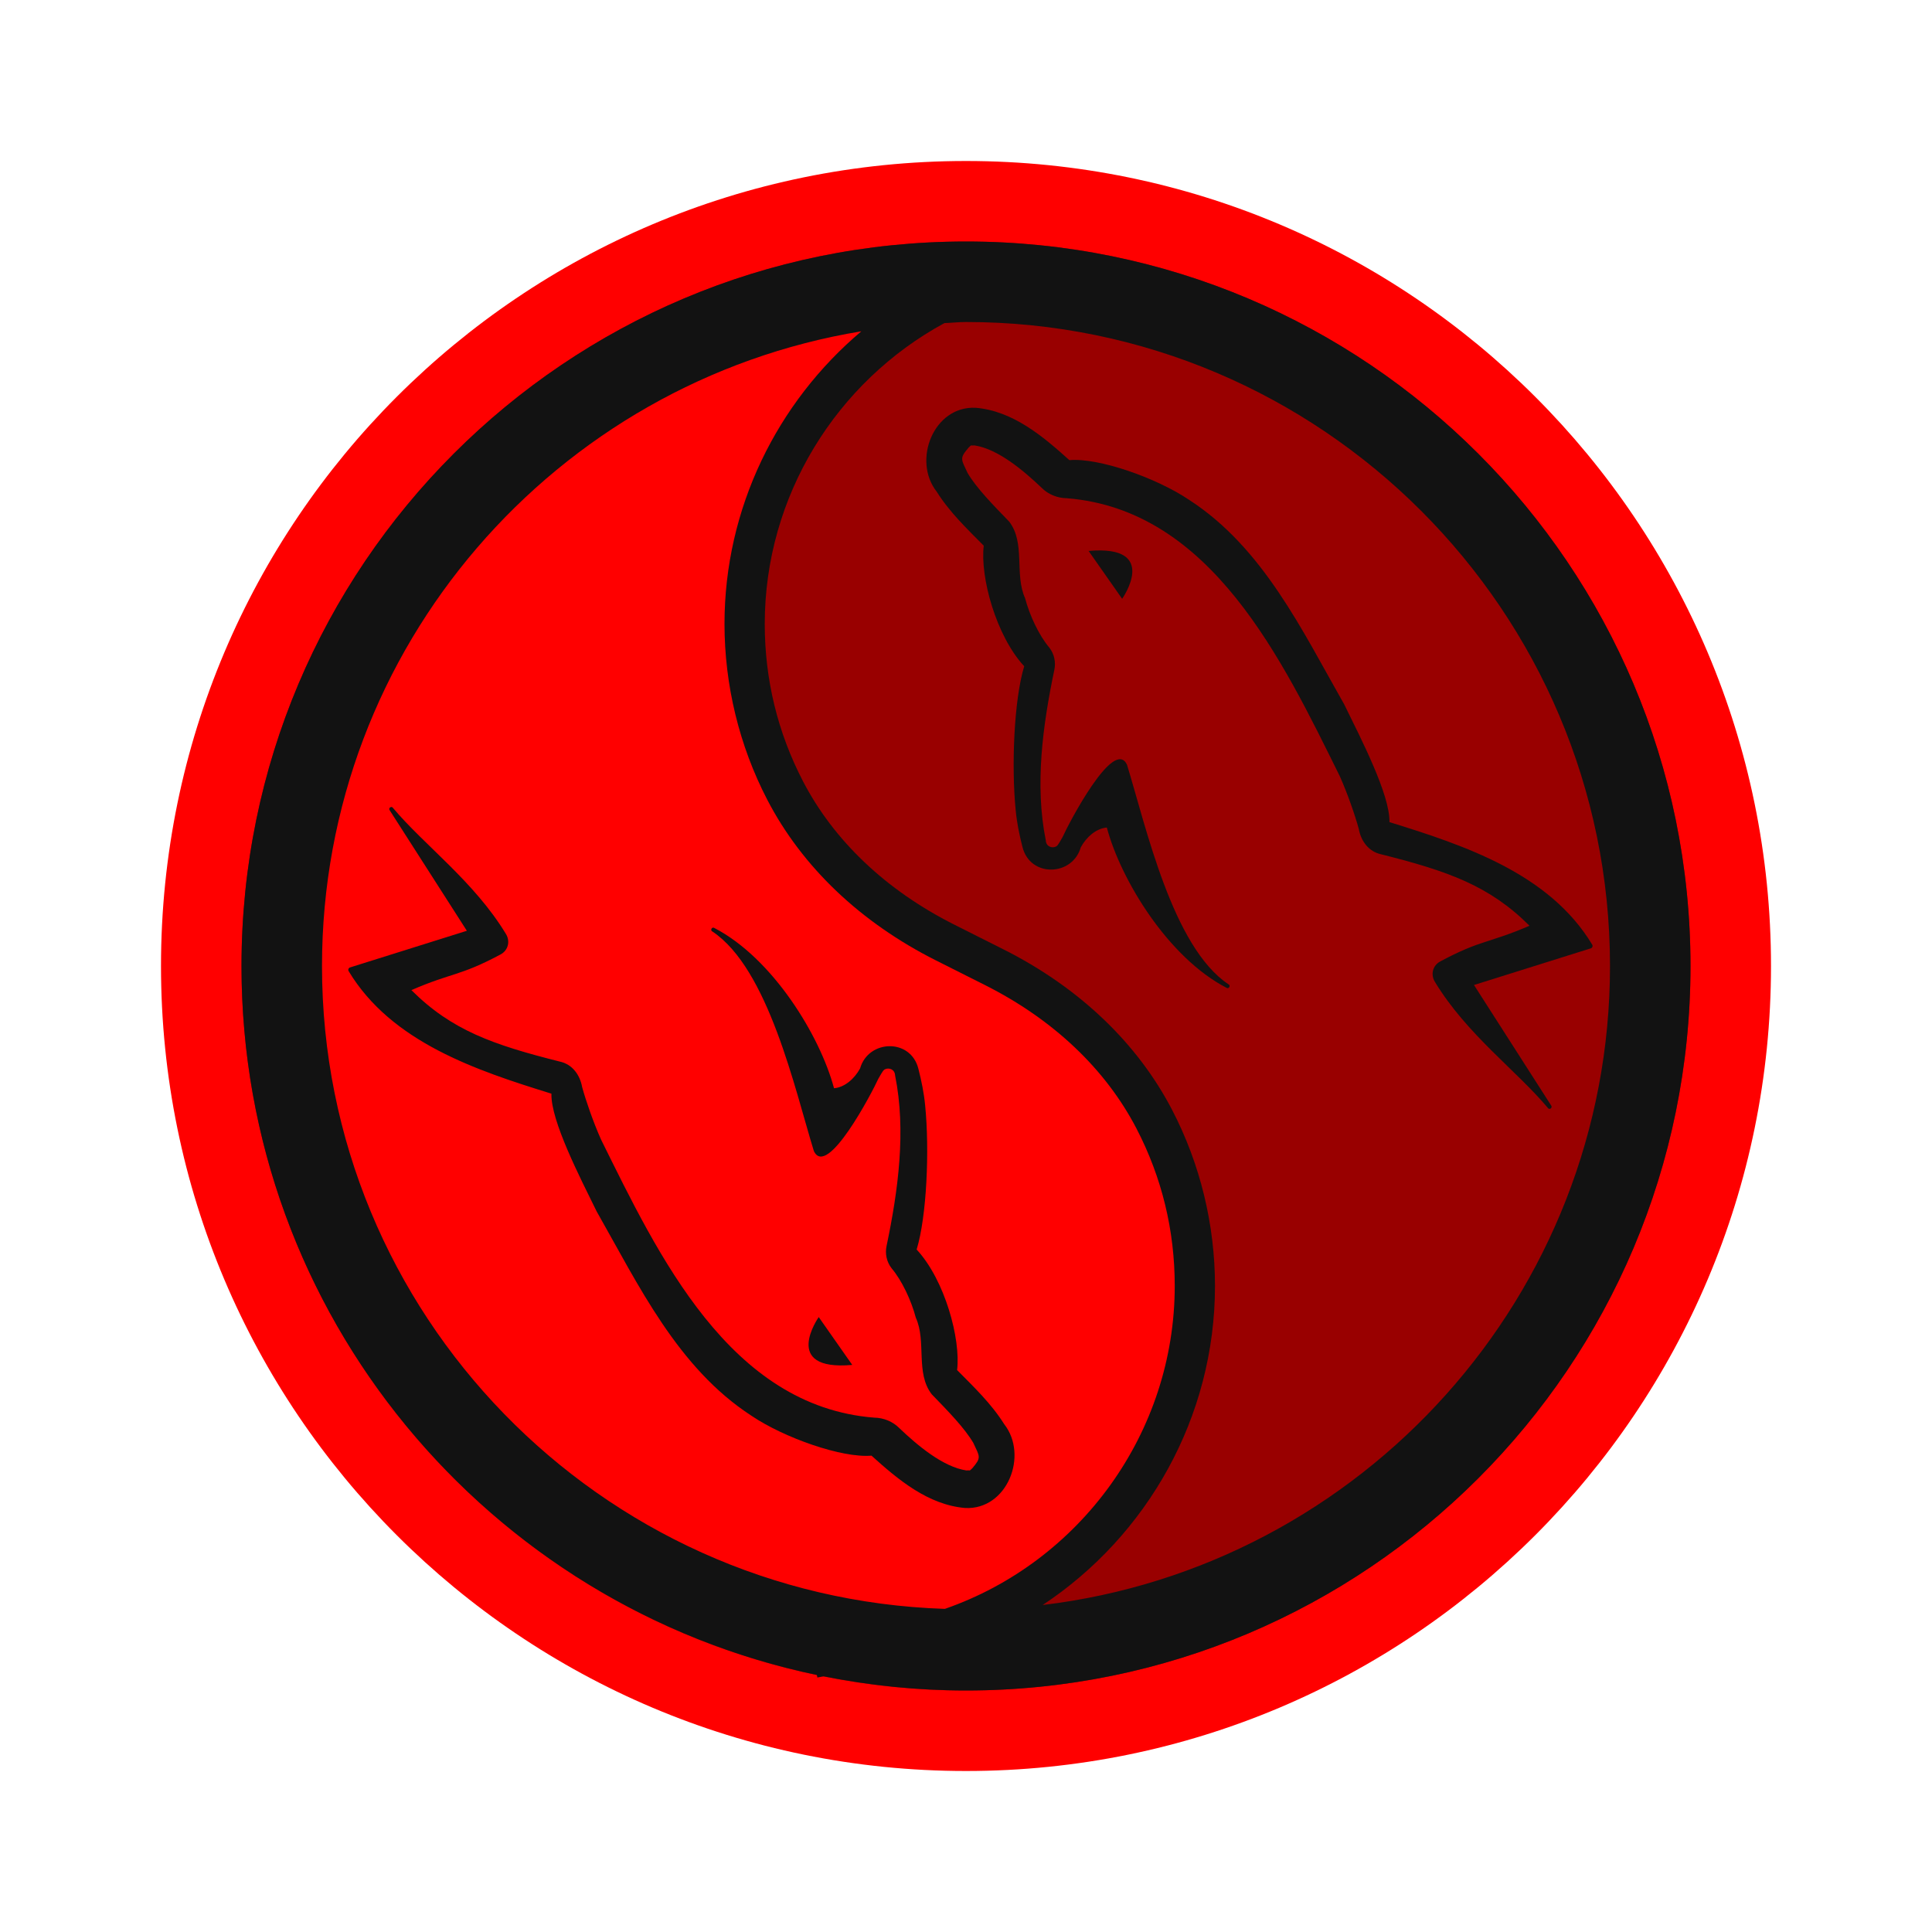
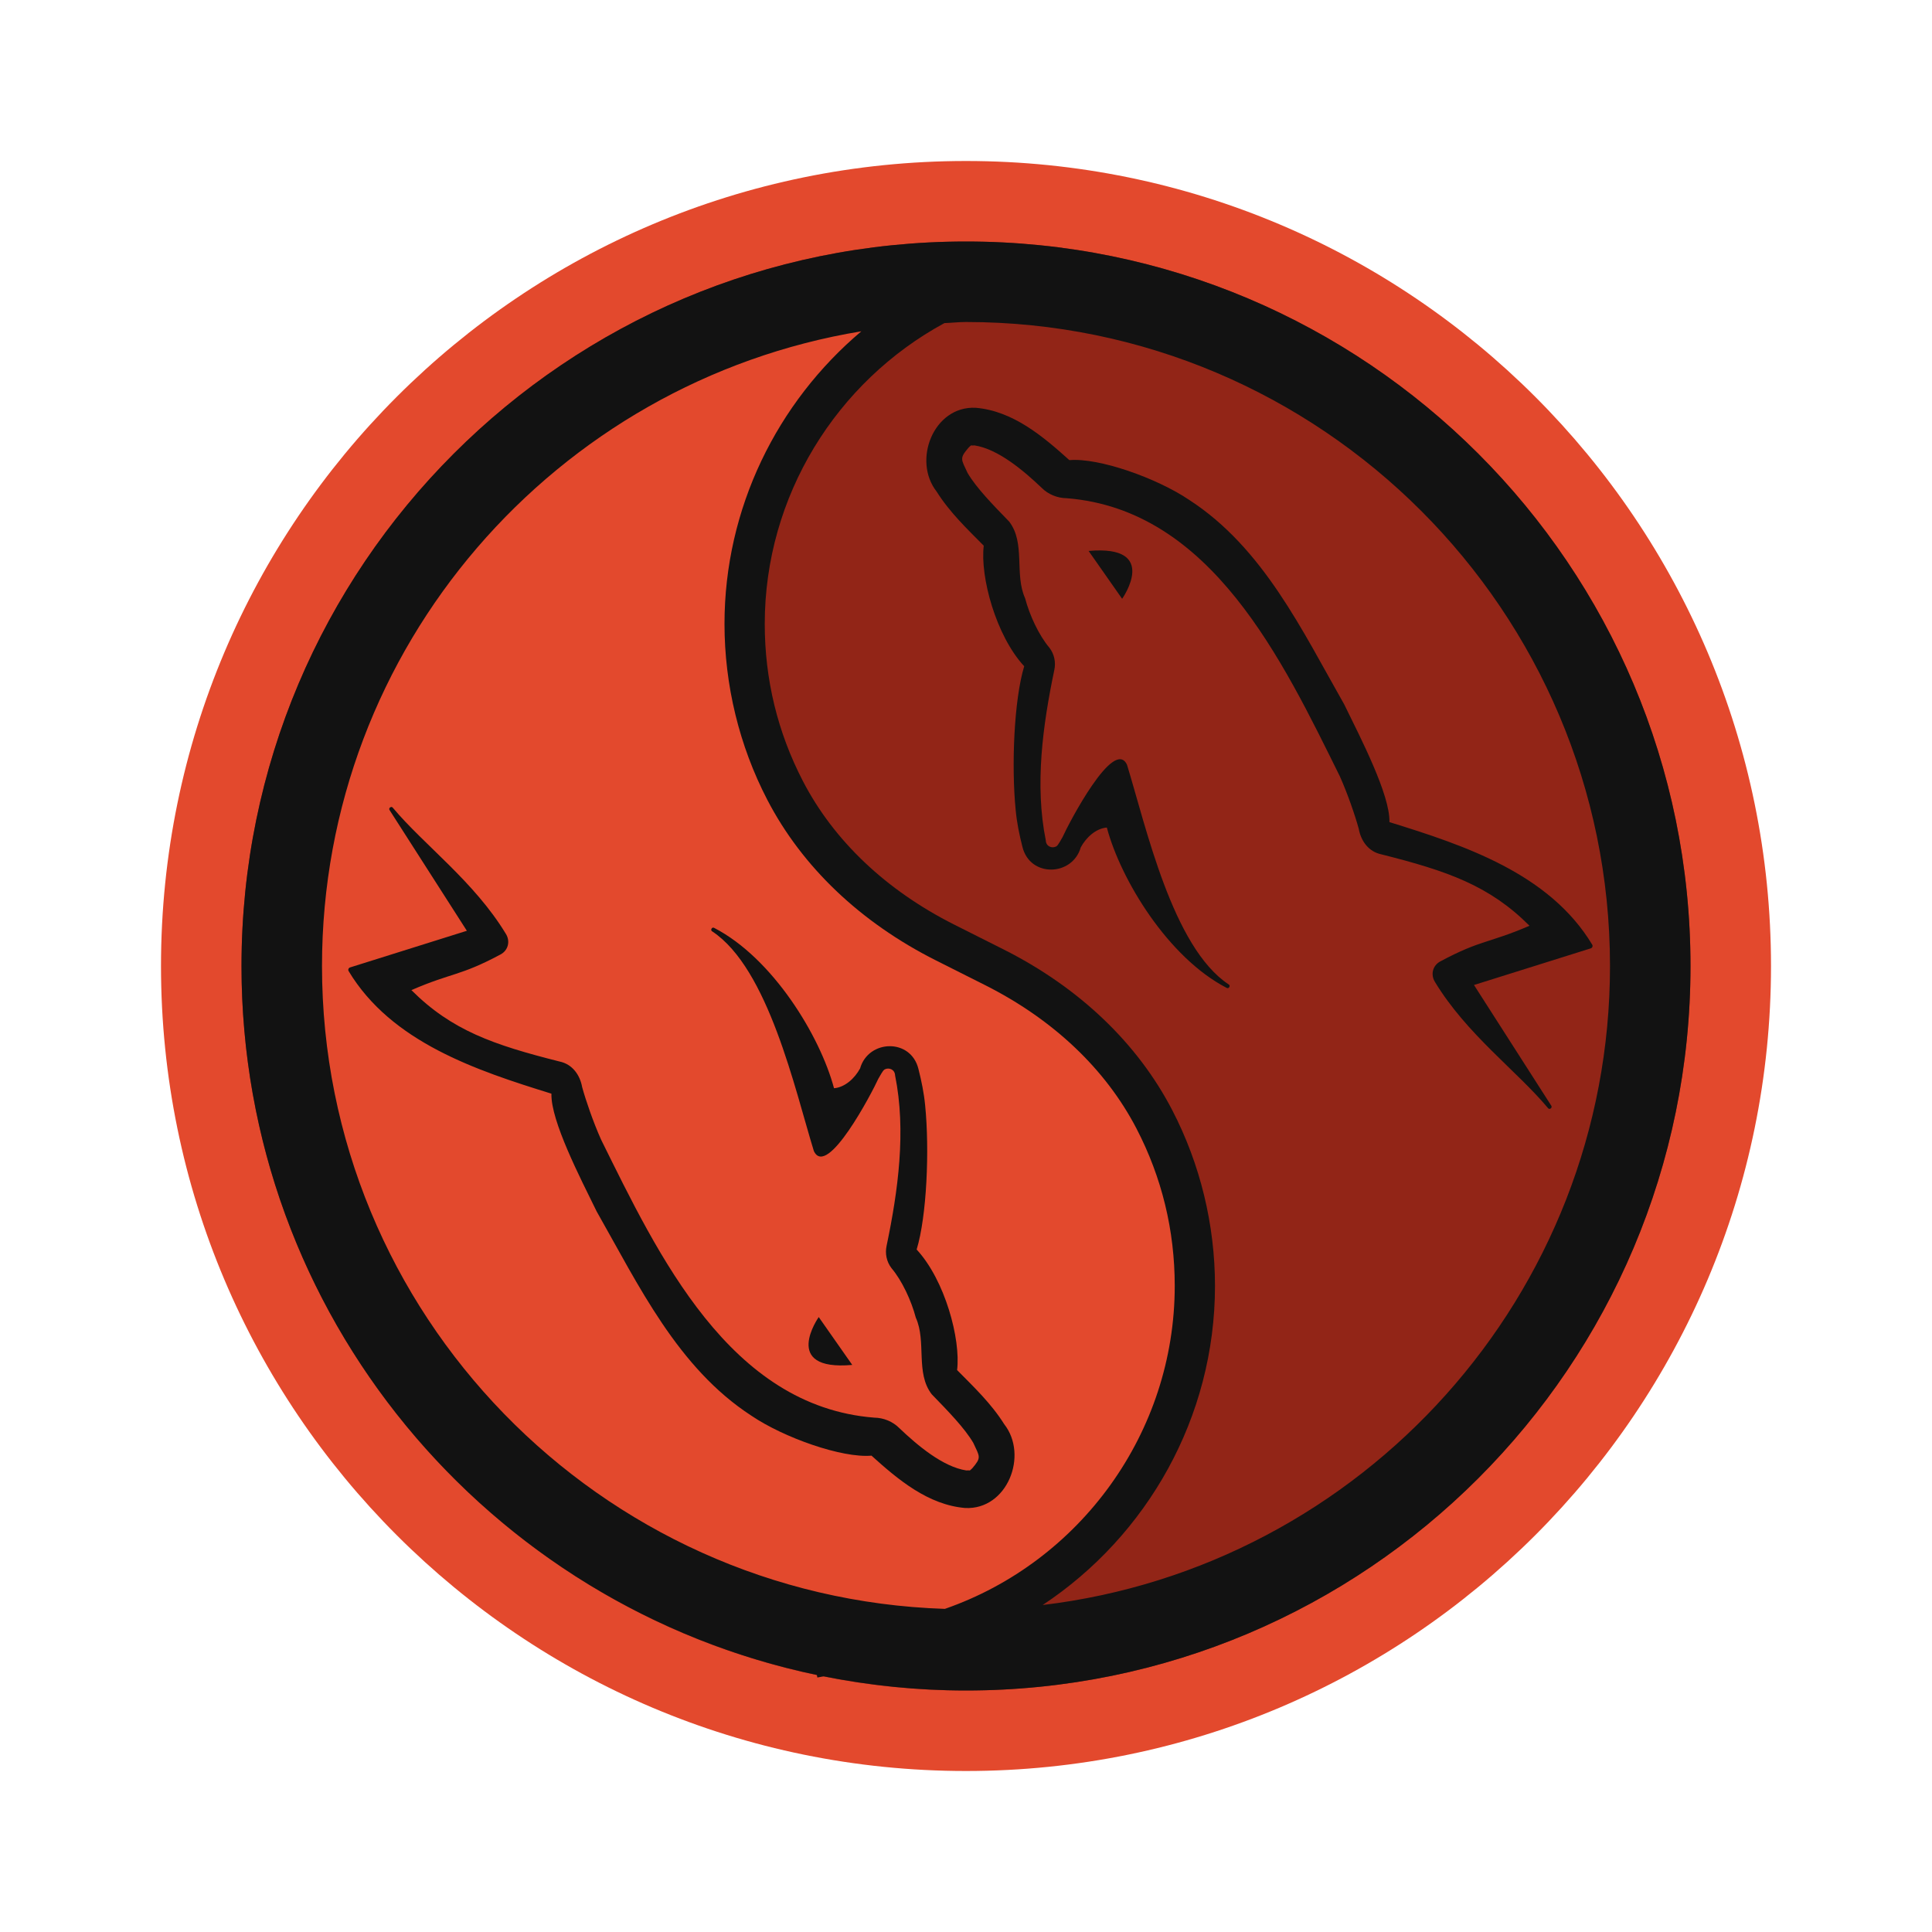
<svg xmlns="http://www.w3.org/2000/svg" viewBox="0 0 48 48" width="48px" height="48px" baseProfile="basic">
-   <circle cx="24" cy="24" r="20" fill="#FF0000" />
-   <circle cx="24" cy="24" r="18" fill="#990000" />
-   <path fill="#FF0000" d="M29.69,31.95c0,4.35-3.09,7.98-7.19,8.82l-0.55,0.1C13.53,39.87,7,32.7,7,24c0-9.39,7.61-17,17-17 c0.17,0,0.35,0,0.52,0.01c-3.5,1.23-6.02,4.56-6.02,8.49c0,1.49,0.36,2.9,1.01,4.14c0.86,1.66,2.3,2.94,3.97,3.78l1.22,0.61 c1.67,0.84,3.12,2.12,3.98,3.78C29.32,29.05,29.69,30.46,29.69,31.95z" />
+   <circle cx="24" cy="24" r="20" fill="#e3492d" />
+   <circle cx="24" cy="24" r="18" fill="#922517" />
+   <path fill="#e3492d" d="M29.69,31.95c0,4.35-3.09,7.98-7.19,8.82l-0.55,0.1C13.53,39.87,7,32.7,7,24c0-9.39,7.61-17,17-17 c0.17,0,0.35,0,0.52,0.01c-3.5,1.23-6.02,4.56-6.02,8.49c0,1.49,0.36,2.9,1.01,4.14c0.86,1.66,2.3,2.94,3.97,3.78l1.22,0.61 c1.67,0.84,3.12,2.12,3.98,3.78C29.32,29.05,29.69,30.46,29.69,31.95z" />
  <path fill="#121212" d="M24,6C14.059,6,6,14.059,6,24c0,8.671,6.132,15.906,14.295,17.614l0.012,0.063l0.159-0.029 C21.609,41.876,22.79,42,24,42c9.941,0,18-8.059,18-18C42,14.059,33.941,6,24,6z M8,24c0-7.935,5.813-14.521,13.4-15.769 C19.309,9.994,18,12.626,18,15.5c0,1.519,0.367,3.029,1.062,4.368c0.865,1.668,2.316,3.051,4.197,3.996l1.219,0.613 c1.691,0.852,2.991,2.084,3.759,3.564c0.63,1.214,0.949,2.528,0.949,3.907c0,3.645-2.35,6.857-5.711,8.024 C14.897,39.693,8,32.645,8,24z M25.905,39.876c2.599-1.721,4.281-4.668,4.281-7.927c0-1.52-0.367-3.029-1.062-4.368 c-0.865-1.668-2.316-3.051-4.197-3.996l-1.219-0.613c-1.692-0.852-2.991-2.083-3.759-3.564C19.319,18.193,19,16.879,19,15.5 c0-3.173,1.781-6.017,4.464-7.473C23.643,8.021,23.819,8,24,8c8.822,0,16,7.178,16,16C40,32.177,33.831,38.93,25.905,39.876z" />
  <path fill="#121212" d="M38.458,27.528c-0.776-0.927-2.018-1.829-2.809-3.135c-0.111-0.184-0.053-0.407,0.135-0.507 C36.799,23.342,36.978,23.441,38,23c-1-1-2.037-1.36-3.681-1.774c-0.322-0.067-0.507-0.337-0.561-0.634 c-0.088-0.323-0.275-0.87-0.471-1.307c-1.421-2.871-3.192-6.625-6.786-6.907c-0.237-0.003-0.463-0.099-0.62-0.257 c-0.453-0.432-1.087-0.967-1.67-1.055c-0.115,0.011-0.057-0.028-0.146,0.054c-0.233,0.273-0.186,0.283-0.026,0.63 c0.216,0.369,0.628,0.791,1.033,1.208c0.411,0.531,0.126,1.308,0.396,1.904c0.111,0.423,0.344,0.923,0.603,1.229 c0.125,0.161,0.163,0.365,0.124,0.55c-0.288,1.377-0.491,2.862-0.212,4.241c0.006,0.147,0.15,0.202,0.256,0.149 c0.033-0.026,0.032-0.008,0.16-0.233C26.556,20.448,27.675,18.307,28,19c0.473,1.538,1.13,4.53,2.522,5.455 c0.059,0.025,0.013,0.122-0.045,0.089c-1.454-0.751-2.631-2.682-2.978-3.984c-0.27,0.023-0.512,0.242-0.648,0.493 c-0.205,0.719-1.26,0.756-1.449-0.013c-0.076-0.298-0.138-0.6-0.167-0.905c-0.111-1.11-0.041-2.753,0.211-3.582 c-0.704-0.76-1.098-2.227-1.005-2.995c-0.413-0.418-0.847-0.829-1.17-1.344c-0.608-0.774-0.076-2.132,0.967-2.083 c0.924,0.077,1.672,0.707,2.33,1.301c0.729-0.065,2.173,0.444,2.982,0.991c1.834,1.191,2.799,3.236,3.847,5.078 c0.409,0.836,1.142,2.25,1.123,2.924c1.866,0.578,3.975,1.277,5.039,3.046c0.019,0.035,0.001,0.08-0.038,0.091 c0,0-2.9,0.91-2.9,0.91l1.921,3C38.575,27.522,38.495,27.584,38.458,27.528L38.458,27.528z" />
  <path fill="#121212" d="M27.046,13.688l0.833,1.189C27.879,14.878,28.83,13.53,27.046,13.688z" />
  <g>
    <path fill="#121212" d="M9.762,20.071c0.776,0.927,2.018,1.829,2.809,3.135c0.111,0.184,0.053,0.407-0.135,0.507 c-1.015,0.543-1.193,0.444-2.215,0.886c1,1,2.037,1.36,3.681,1.774c0.322,0.067,0.507,0.337,0.561,0.634 c0.088,0.323,0.275,0.87,0.471,1.307c1.421,2.871,3.192,6.625,6.786,6.907c0.237,0.003,0.463,0.099,0.62,0.257 c0.453,0.432,1.087,0.967,1.67,1.055c0.115-0.011,0.057,0.028,0.146-0.054c0.233-0.273,0.186-0.283,0.026-0.63 c-0.216-0.369-0.628-0.791-1.033-1.208c-0.411-0.531-0.126-1.308-0.396-1.904c-0.111-0.423-0.344-0.923-0.603-1.229 c-0.125-0.161-0.163-0.365-0.124-0.55c0.288-1.377,0.491-2.862,0.212-4.241c-0.006-0.147-0.15-0.202-0.256-0.149 c-0.033,0.026-0.032,0.008-0.16,0.233c-0.158,0.348-1.277,2.49-1.602,1.796c-0.473-1.538-1.13-4.53-2.522-5.455 c-0.059-0.025-0.013-0.122,0.045-0.089c1.454,0.751,2.631,2.682,2.978,3.984c0.27-0.023,0.512-0.242,0.648-0.493 c0.205-0.719,1.26-0.756,1.449,0.013c0.076,0.298,0.138,0.6,0.167,0.905c0.111,1.11,0.041,2.753-0.211,3.582 c0.704,0.76,1.098,2.227,1.005,2.995c0.413,0.418,0.847,0.829,1.17,1.344c0.608,0.774,0.076,2.132-0.967,2.083 c-0.924-0.077-1.672-0.707-2.33-1.301c-0.729,0.065-2.173-0.444-2.982-0.991c-1.834-1.191-2.799-3.236-3.847-5.078 c-0.409-0.836-1.142-2.25-1.123-2.924c-1.866-0.578-3.975-1.277-5.039-3.046c-0.019-0.035-0.001-0.08,0.038-0.091 c0,0,2.9-0.91,2.9-0.91l-1.921-3C9.645,20.077,9.725,20.016,9.762,20.071L9.762,20.071z" />
    <path fill="#121212" d="M21.174,33.911l-0.833-1.189C20.342,32.722,19.39,34.07,21.174,33.911z" />
  </g>
</svg>
